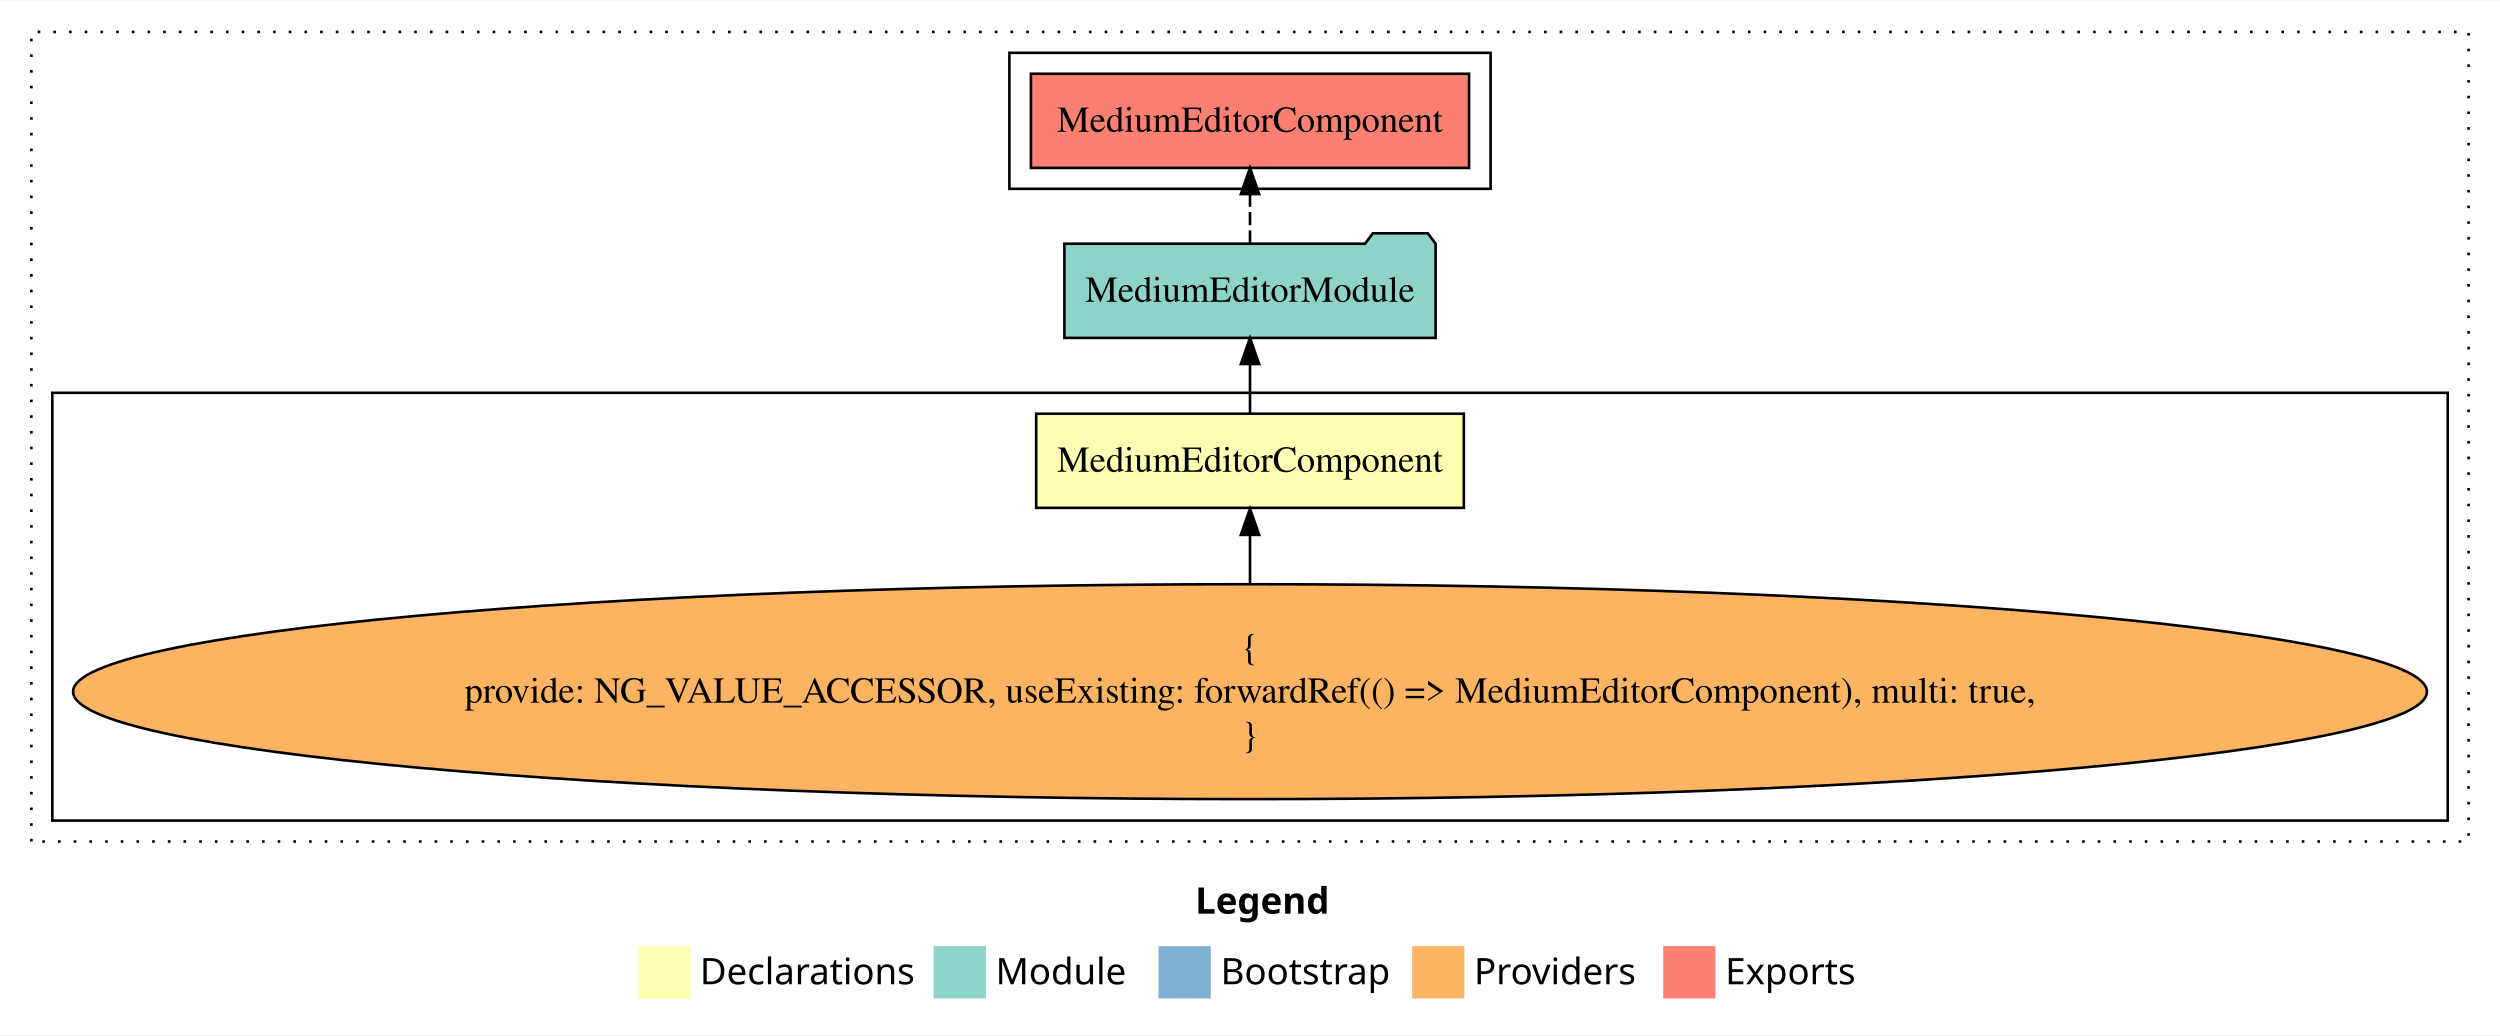
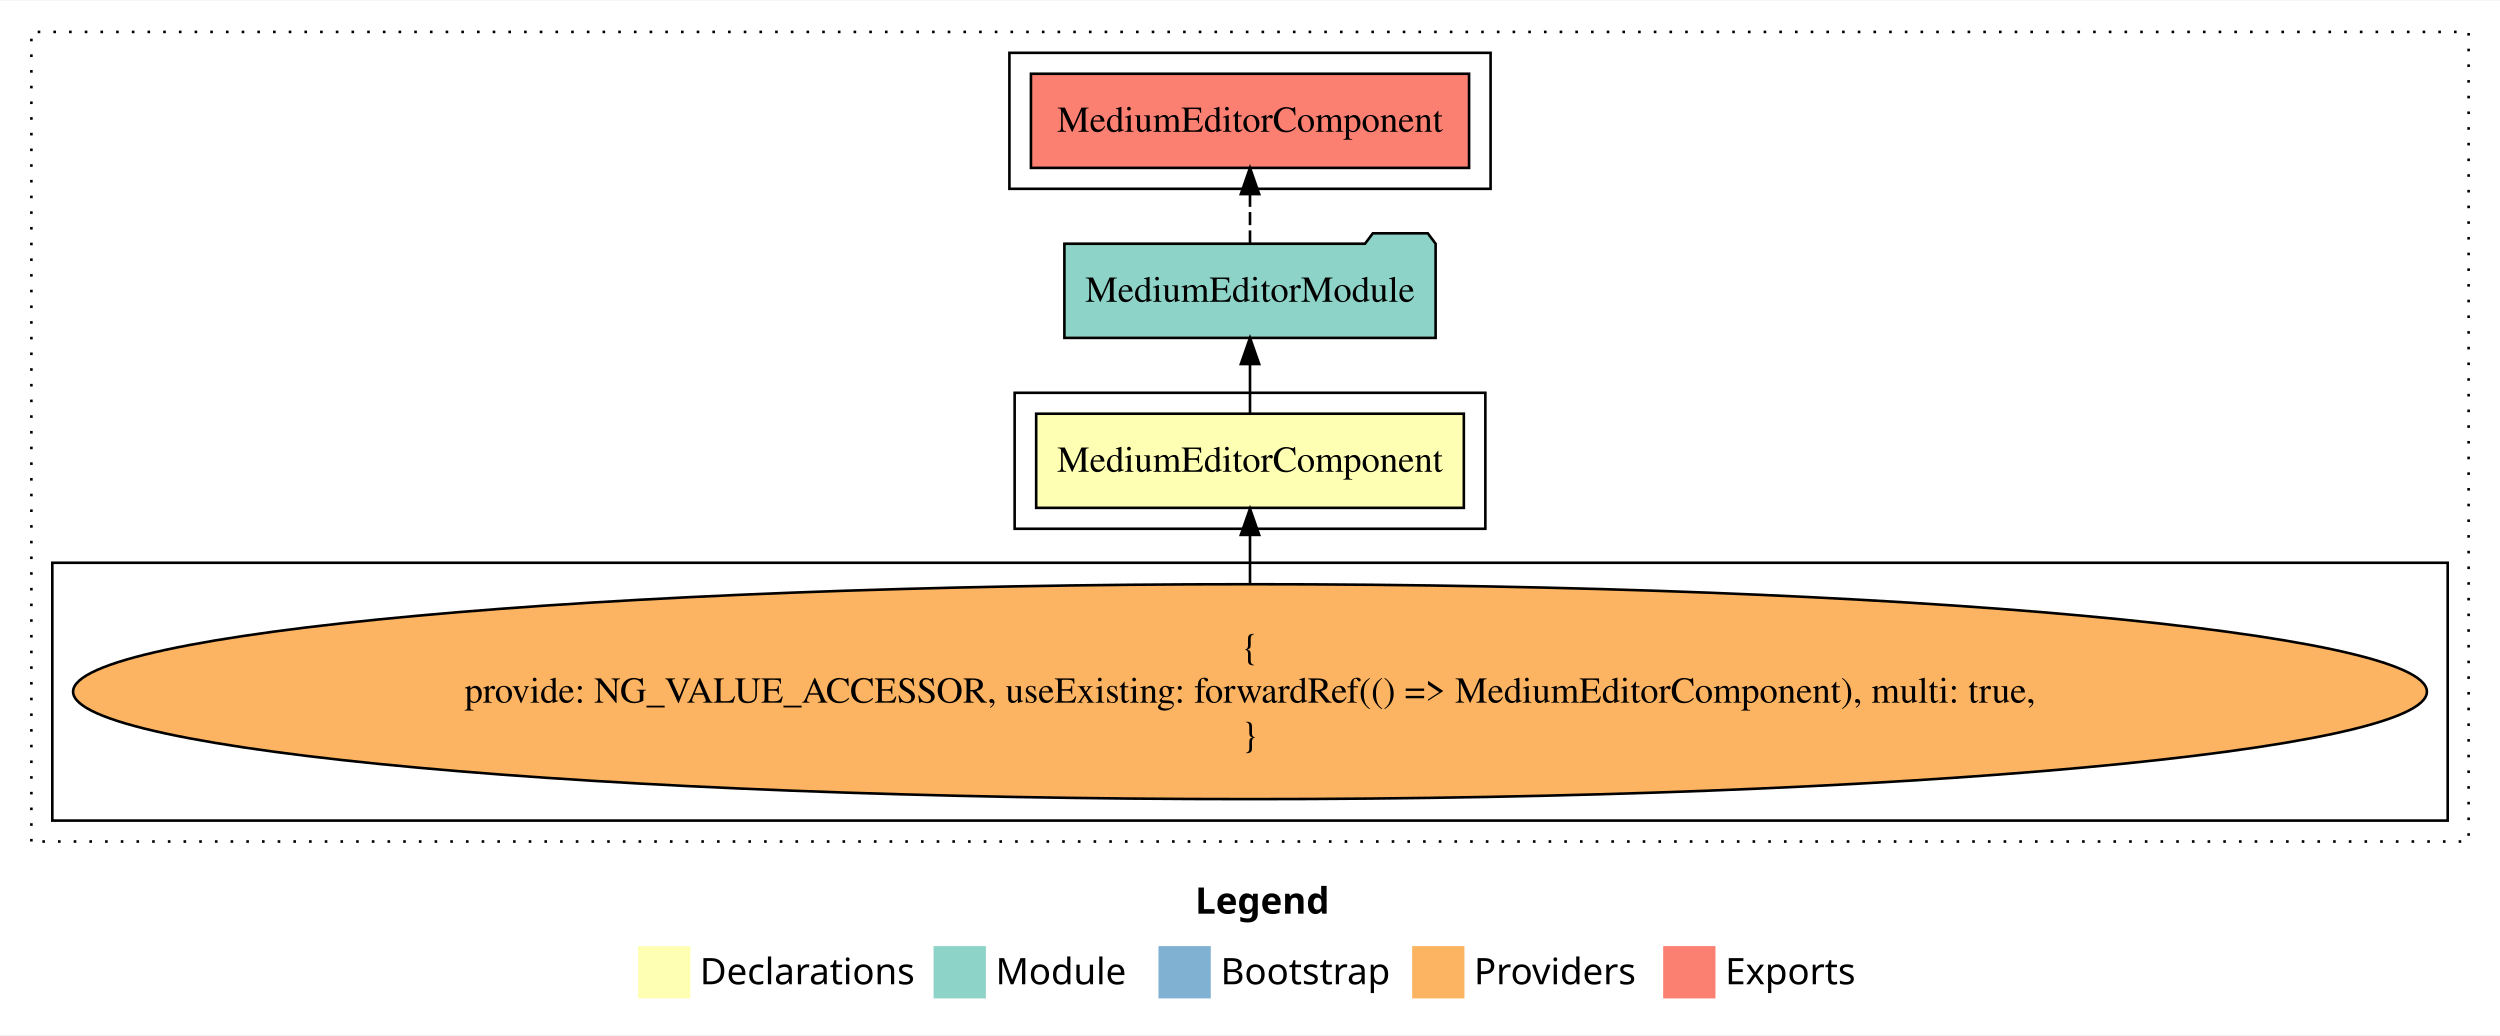
<svg xmlns="http://www.w3.org/2000/svg" width="956pt" height="396pt" viewBox="0.00 0.00 956.00 395.59">
  <g id="graph0" class="graph" transform="scale(1 1) rotate(0) translate(4 391.59)">
    <polygon fill="white" stroke="transparent" points="-4,4 -4,-391.59 952,-391.59 952,4 -4,4" />
    <text text-anchor="start" x="453.01" y="-42.4" font-family="sans-serif" font-weight="bold" font-size="14.00">Legend</text>
    <polygon fill="#ffffb3" stroke="transparent" points="240,-10 240,-30 260,-30 260,-10 240,-10" />
    <text text-anchor="start" x="263.63" y="-15.4" font-family="sans-serif" font-size="14.00">  Declarations</text>
    <polygon fill="#8dd3c7" stroke="transparent" points="353,-10 353,-30 373,-30 373,-10 353,-10" />
    <text text-anchor="start" x="376.73" y="-15.4" font-family="sans-serif" font-size="14.00">  Module</text>
    <polygon fill="#80b1d3" stroke="transparent" points="439,-10 439,-30 459,-30 459,-10 439,-10" />
    <text text-anchor="start" x="462.78" y="-15.4" font-family="sans-serif" font-size="14.00">  Bootstrap</text>
    <polygon fill="#fdb462" stroke="transparent" points="536,-10 536,-30 556,-30 556,-10 536,-10" />
    <text text-anchor="start" x="559.67" y="-15.4" font-family="sans-serif" font-size="14.00">  Providers</text>
    <polygon fill="#fb8072" stroke="transparent" points="632,-10 632,-30 652,-30 652,-10 632,-10" />
    <text text-anchor="start" x="655.73" y="-15.4" font-family="sans-serif" font-size="14.00">  Exports</text>
    <g id="clust1" class="cluster">
      <polygon fill="none" stroke="black" stroke-dasharray="1,5" points="8,-70 8,-379.59 940,-379.59 940,-70 8,-70" />
    </g>
-     <g id="clust3" class="cluster">
-       <polygon fill="none" stroke="black" points="16,-78 16,-241.59 932,-241.59 932,-78 16,-78" />
-     </g>
    <g id="clust5" class="cluster">
      <polygon fill="none" stroke="black" points="382,-319.59 382,-371.59 566,-371.59 566,-319.59 382,-319.59" />
+     </g>
+     <g id="clust2" class="cluster">
+       <polygon fill="none" stroke="black" points="384,-189.59 384,-241.59 564,-241.59 564,-189.59 384,-189.59" />
+     </g>
+     <g id="clust3" class="cluster">
+       <polygon fill="none" stroke="black" points="16,-78 16,-176.59 932,-176.59 932,-78 16,-78" />
    </g>
    <g id="node1" class="node">
      <polygon fill="#ffffb3" stroke="black" points="555.77,-233.59 392.23,-233.59 392.23,-197.59 555.77,-197.59 555.77,-233.59" />
      <text text-anchor="middle" x="474" y="-211.39" font-family="Times,serif" font-size="14.00">MediumEditorComponent</text>
    </g>
    <g id="node2" class="node">
      <polygon fill="#8dd3c7" stroke="black" points="544.98,-298.59 541.98,-302.59 520.98,-302.59 517.98,-298.59 403.02,-298.59 403.02,-262.59 544.98,-262.59 544.98,-298.59" />
      <text text-anchor="middle" x="474" y="-276.39" font-family="Times,serif" font-size="14.00">MediumEditorModule</text>
    </g>
    <g id="edge1" class="edge">
      <path fill="none" stroke="black" d="M474,-233.7C474,-233.7 474,-252.58 474,-252.58" />
      <polygon fill="black" stroke="black" points="470.5,-252.58 474,-262.58 477.5,-252.58 470.5,-252.58" />
    </g>
    <g id="node4" class="node">
      <polygon fill="#fb8072" stroke="black" points="557.77,-363.59 390.23,-363.59 390.23,-327.59 557.77,-327.59 557.77,-363.59" />
      <text text-anchor="middle" x="474" y="-341.39" font-family="Times,serif" font-size="14.00">MediumEditorComponent </text>
    </g>
    <g id="edge3" class="edge">
      <path fill="none" stroke="black" stroke-dasharray="5,2" d="M474,-298.7C474,-298.7 474,-317.58 474,-317.58" />
      <polygon fill="black" stroke="black" points="470.5,-317.58 474,-327.58 477.5,-317.58 470.5,-317.58" />
    </g>
    <g id="node3" class="node">
      <ellipse fill="#fdb462" stroke="black" cx="474" cy="-127.3" rx="450.05" ry="41.09" />
      <text text-anchor="middle" x="474" y="-139.9" font-family="Times,serif" font-size="14.00">{</text>
      <text text-anchor="middle" x="474" y="-123.1" font-family="Times,serif" font-size="14.00">    provide: NG_VALUE_ACCESSOR, useExisting: forwardRef(() =&gt; MediumEditorComponent), multi: true,</text>
      <text text-anchor="middle" x="474" y="-106.3" font-family="Times,serif" font-size="14.00">}</text>
    </g>
    <g id="edge2" class="edge">
      <path fill="none" stroke="black" d="M474,-168.6C474,-168.6 474,-187.26 474,-187.26" />
      <polygon fill="black" stroke="black" points="470.5,-187.26 474,-197.26 477.5,-187.26 470.5,-187.26" />
    </g>
  </g>
</svg>
